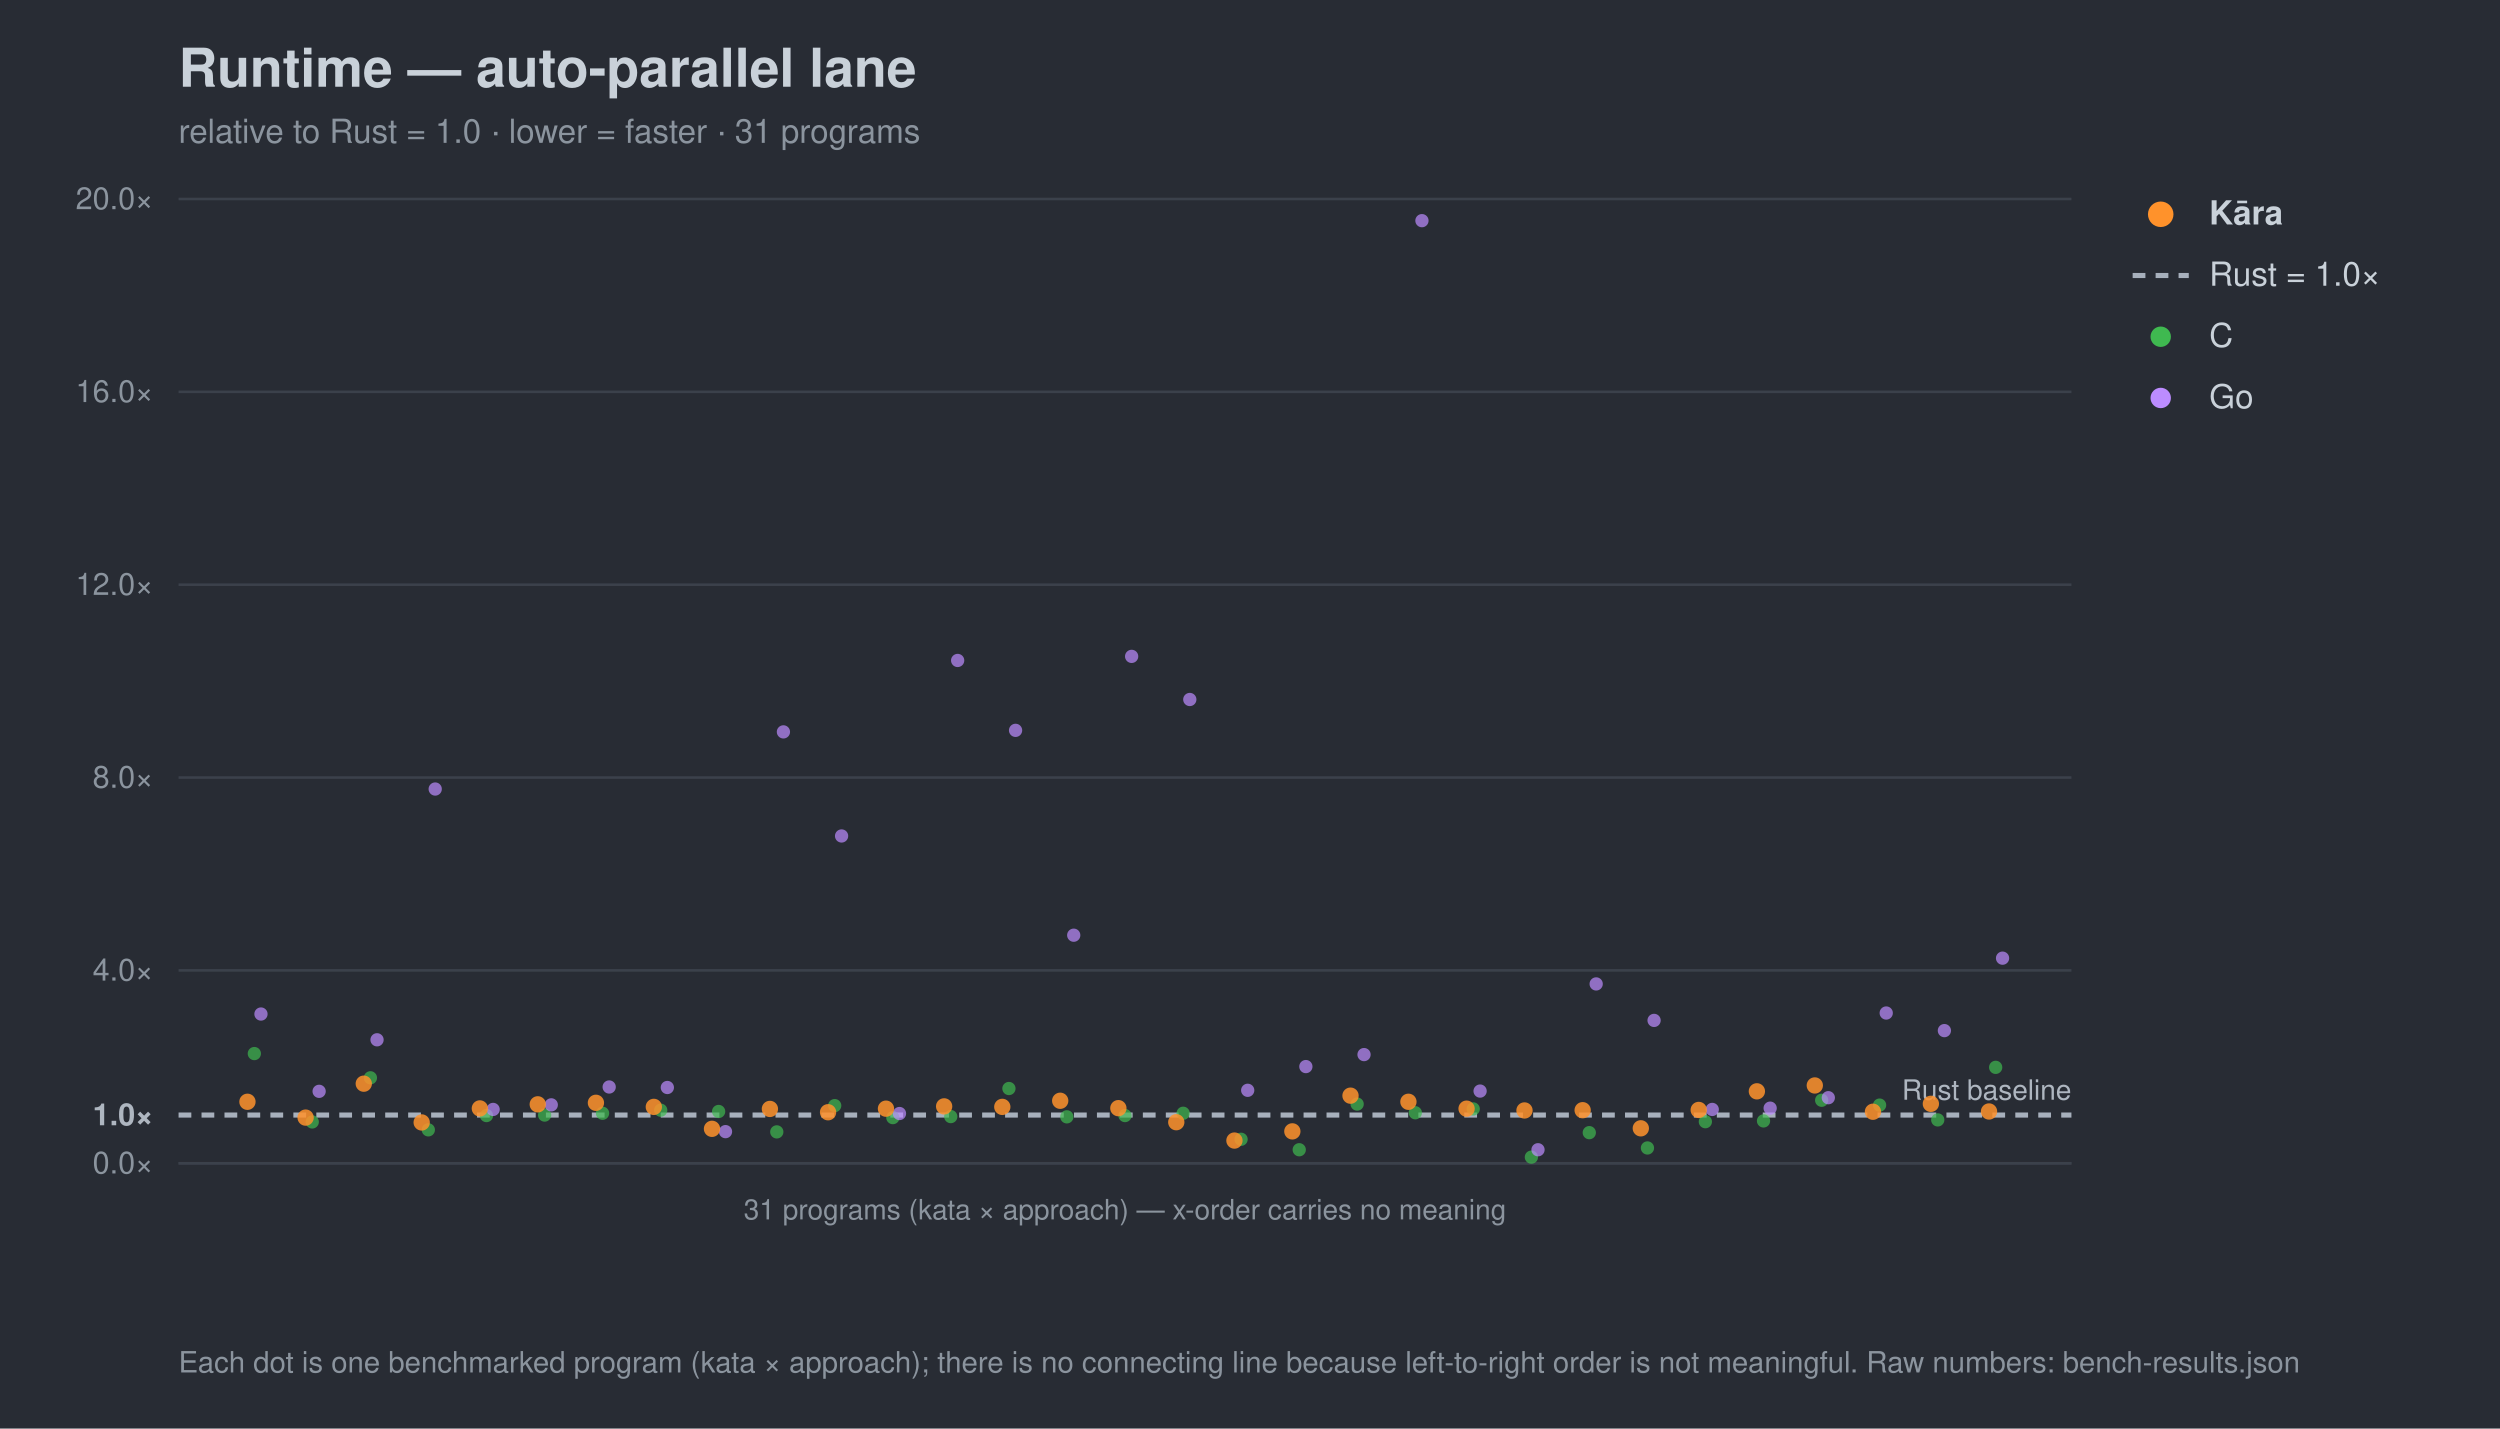
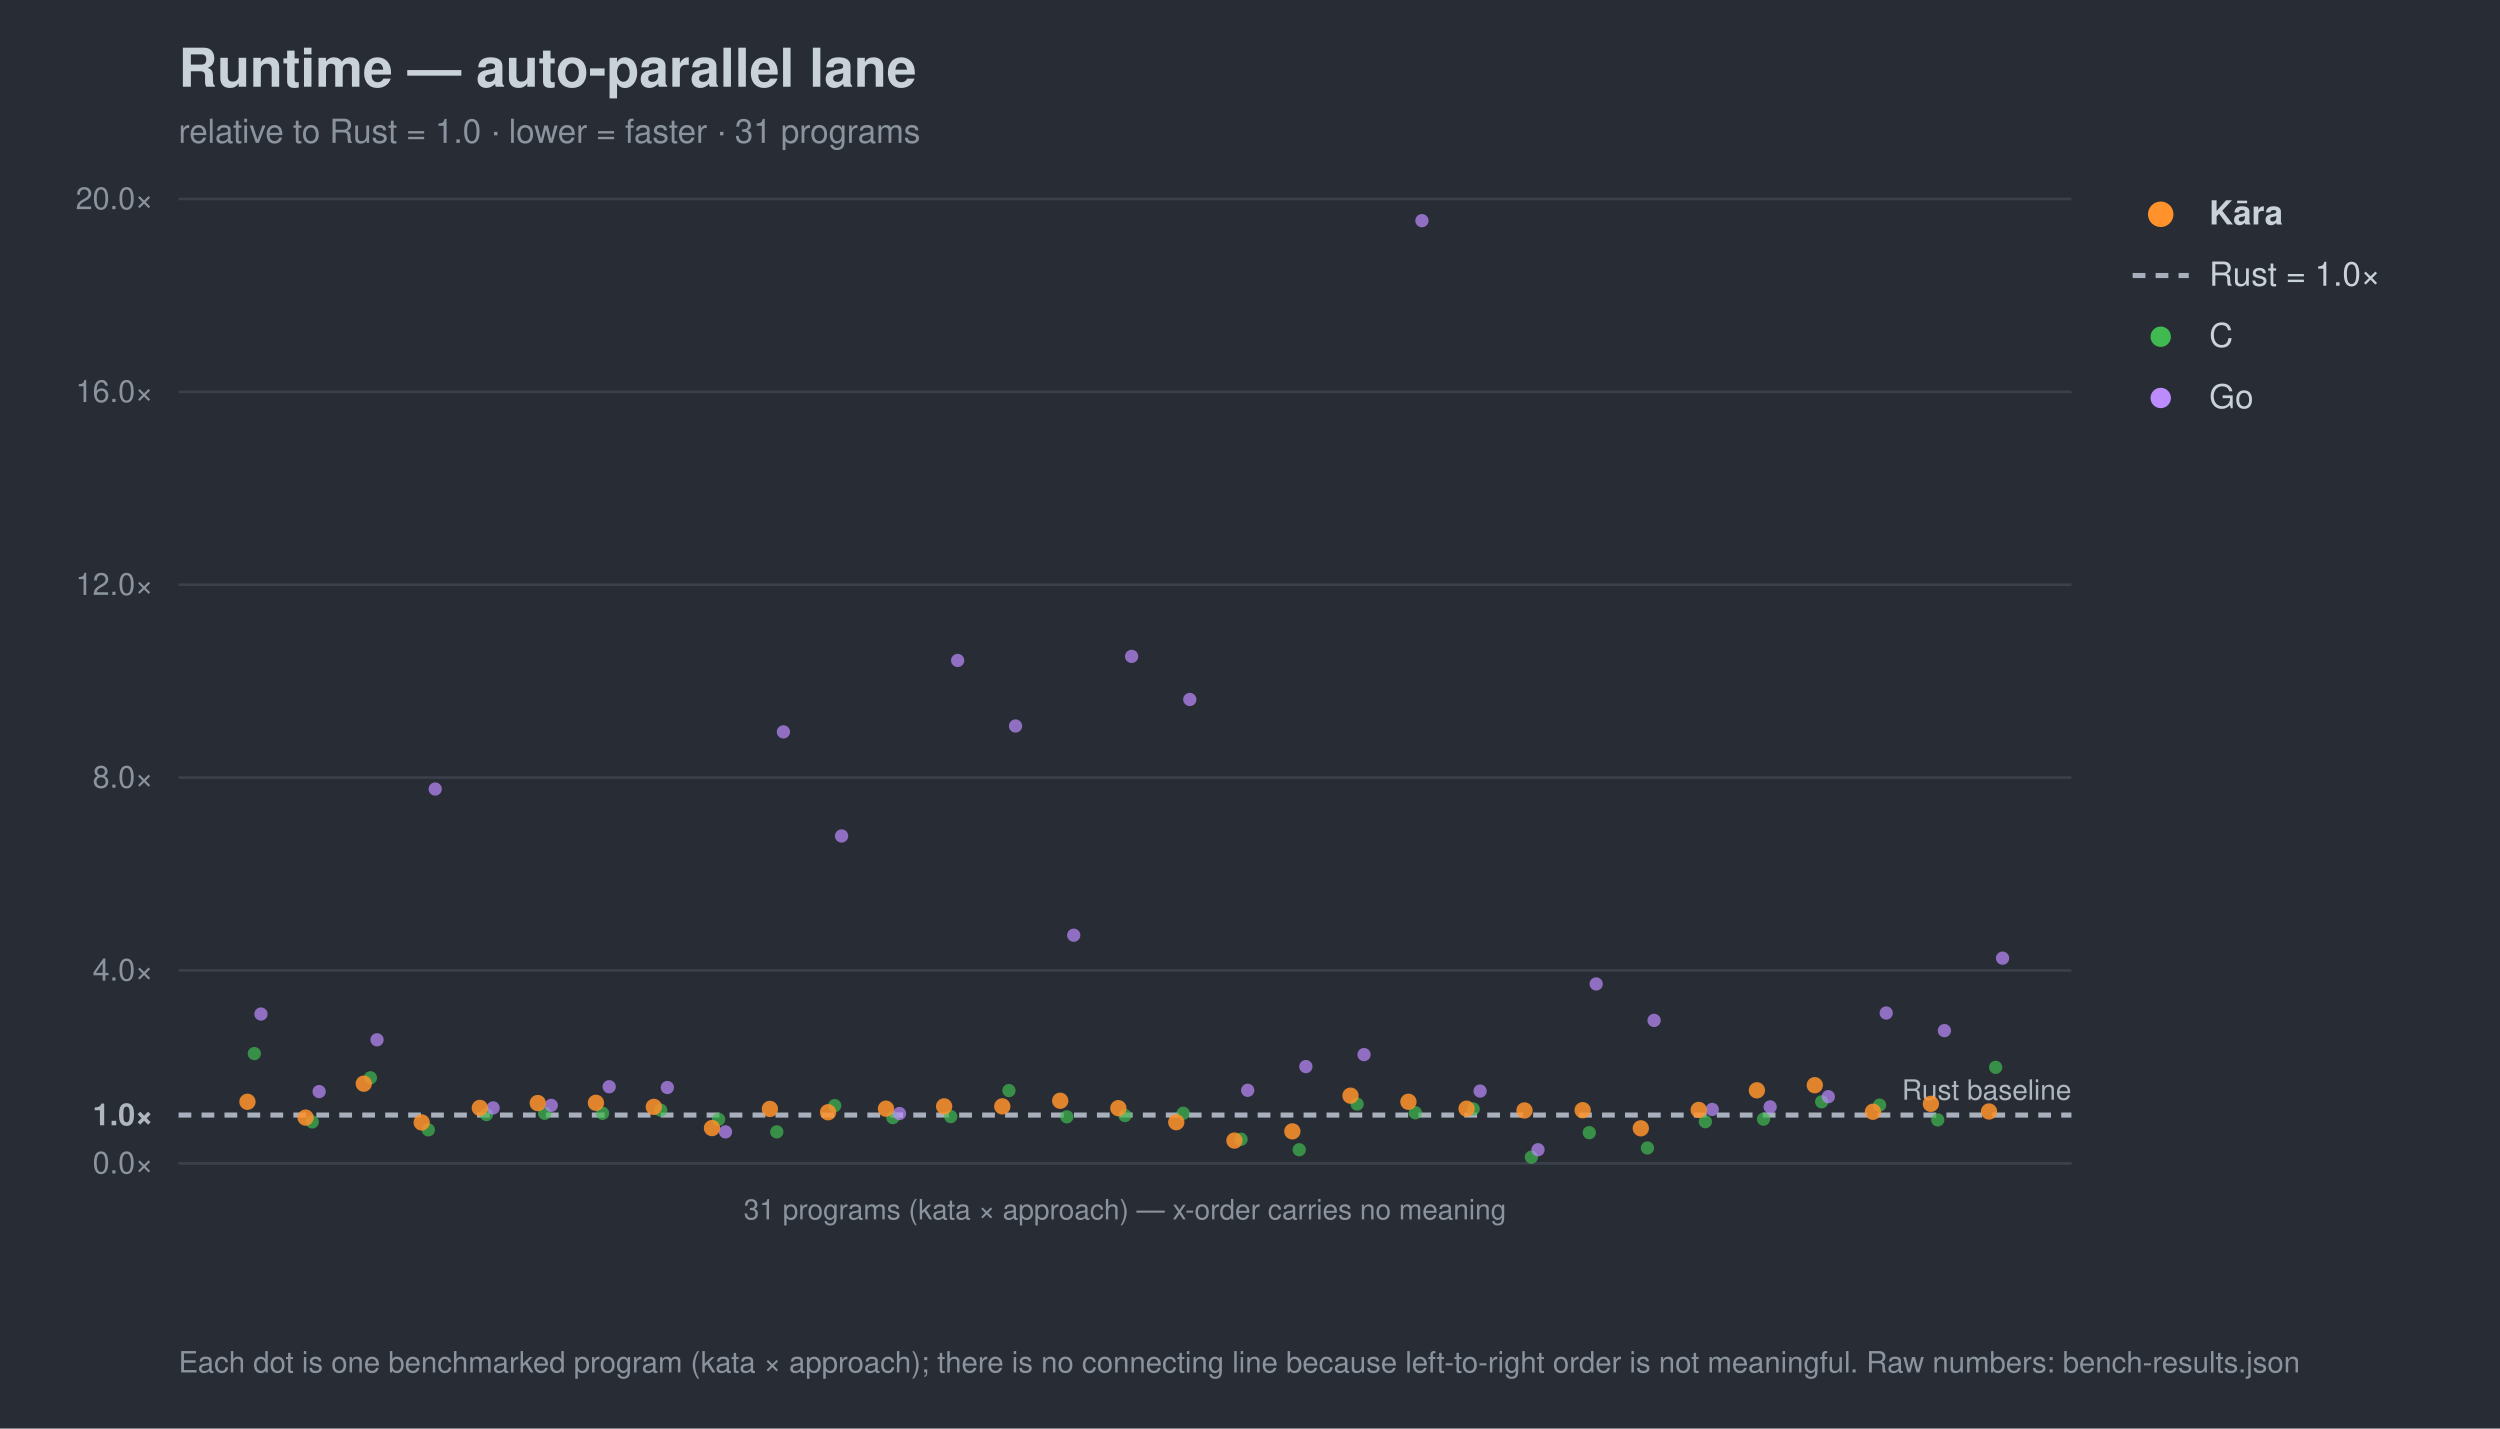
<svg xmlns="http://www.w3.org/2000/svg" width="980" height="560" viewBox="0 0 980 560" font-family="-apple-system,Segoe UI,Helvetica,Arial,sans-serif">
  <rect width="980" height="560" fill="#282c34" />
  <text x="70" y="34" font-size="21" font-weight="700" fill="#c9d1d9">Runtime — auto-parallel lane</text>
  <text x="70" y="56" font-size="13" fill="#8b949e">relative to Rust = 1.0 · lower = faster · 31 programs</text>
  <line x1="70" y1="456.0" x2="812" y2="456.0" stroke="#3b414b" stroke-width="1" />
  <text x="60" y="460.0" font-size="12" text-anchor="end" fill="#8b949e">0.0×</text>
  <line x1="70" y1="437.1" x2="812" y2="437.1" stroke="#a7b0bc" stroke-width="2" stroke-dasharray="5 4" />
  <text x="60" y="441.1" font-size="12" text-anchor="end" fill="#aeb6c0" font-weight="700">1.0×</text>
  <line x1="70" y1="380.4" x2="812" y2="380.4" stroke="#3b414b" stroke-width="1" />
  <text x="60" y="384.4" font-size="12" text-anchor="end" fill="#8b949e">4.0×</text>
  <line x1="70" y1="304.8" x2="812" y2="304.8" stroke="#3b414b" stroke-width="1" />
  <text x="60" y="308.8" font-size="12" text-anchor="end" fill="#8b949e">8.0×</text>
  <line x1="70" y1="229.2" x2="812" y2="229.2" stroke="#3b414b" stroke-width="1" />
  <text x="60" y="233.2" font-size="12" text-anchor="end" fill="#8b949e">12.0×</text>
  <line x1="70" y1="153.6" x2="812" y2="153.6" stroke="#3b414b" stroke-width="1" />
  <text x="60" y="157.6" font-size="12" text-anchor="end" fill="#8b949e">16.0×</text>
  <line x1="70" y1="78.0" x2="812" y2="78.0" stroke="#3b414b" stroke-width="1" />
  <text x="60" y="82.0" font-size="12" text-anchor="end" fill="#8b949e">20.0×</text>
  <text x="812" y="431.1" font-size="11" text-anchor="end" fill="#aeb6c0">Rust baseline</text>
  <line x1="70" y1="456" x2="812" y2="456" stroke="#3b414b" />
  <text x="441.0" y="478" font-size="11" text-anchor="middle" fill="#8b949e">31 programs (kata × approach) — x-order carries no meaning</text>
  <circle cx="99.7" cy="413.0" r="2.6" fill="#3fb950" opacity="0.7" />
  <circle cx="122.4" cy="439.8" r="2.6" fill="#3fb950" opacity="0.7" />
  <circle cx="145.2" cy="422.5" r="2.6" fill="#3fb950" opacity="0.7" />
  <circle cx="167.9" cy="442.9" r="2.6" fill="#3fb950" opacity="0.7" />
-   <circle cx="190.7" cy="437.3" r="2.6" fill="#3fb950" opacity="0.7" />
-   <circle cx="213.5" cy="437.1" r="2.6" fill="#3fb950" opacity="0.7" />
+   <circle cx="190.7" cy="436.9" r="2.6" fill="#3fb950" opacity="0.7" />
+   <circle cx="213.5" cy="436.4" r="2.6" fill="#3fb950" opacity="0.7" />
  <circle cx="236.2" cy="436.4" r="2.6" fill="#3fb950" opacity="0.7" />
  <circle cx="259.0" cy="435.2" r="2.6" fill="#3fb950" opacity="0.7" />
-   <circle cx="281.7" cy="435.7" r="2.6" fill="#3fb950" opacity="0.7" />
+   <circle cx="281.7" cy="438.8" r="2.6" fill="#3fb950" opacity="0.7" />
  <circle cx="304.5" cy="443.7" r="2.6" fill="#3fb950" opacity="0.7" />
  <circle cx="327.2" cy="433.4" r="2.6" fill="#3fb950" opacity="0.7" />
  <circle cx="350.0" cy="438.1" r="2.6" fill="#3fb950" opacity="0.7" />
  <circle cx="372.7" cy="437.7" r="2.6" fill="#3fb950" opacity="0.7" />
-   <circle cx="395.5" cy="426.7" r="2.6" fill="#3fb950" opacity="0.7" />
+   <circle cx="395.5" cy="427.5" r="2.6" fill="#3fb950" opacity="0.7" />
  <circle cx="418.2" cy="437.8" r="2.6" fill="#3fb950" opacity="0.7" />
  <circle cx="441.0" cy="437.3" r="2.6" fill="#3fb950" opacity="0.7" />
  <circle cx="463.8" cy="436.4" r="2.6" fill="#3fb950" opacity="0.7" />
  <circle cx="486.5" cy="446.6" r="2.6" fill="#3fb950" opacity="0.7" />
  <circle cx="509.3" cy="450.7" r="2.6" fill="#3fb950" opacity="0.7" />
  <circle cx="532.0" cy="432.8" r="2.6" fill="#3fb950" opacity="0.7" />
  <circle cx="554.8" cy="436.2" r="2.6" fill="#3fb950" opacity="0.7" />
  <circle cx="577.5" cy="434.7" r="2.6" fill="#3fb950" opacity="0.7" />
  <circle cx="600.3" cy="453.6" r="2.6" fill="#3fb950" opacity="0.7" />
  <circle cx="623.0" cy="444.0" r="2.6" fill="#3fb950" opacity="0.7" />
  <circle cx="645.8" cy="450.0" r="2.6" fill="#3fb950" opacity="0.7" />
  <circle cx="668.5" cy="439.7" r="2.6" fill="#3fb950" opacity="0.7" />
-   <circle cx="691.3" cy="439.4" r="2.6" fill="#3fb950" opacity="0.7" />
-   <circle cx="714.1" cy="431.3" r="2.6" fill="#3fb950" opacity="0.7" />
+   <circle cx="691.3" cy="438.7" r="2.6" fill="#3fb950" opacity="0.7" />
+   <circle cx="714.1" cy="431.9" r="2.6" fill="#3fb950" opacity="0.7" />
  <circle cx="736.8" cy="433.2" r="2.6" fill="#3fb950" opacity="0.7" />
  <circle cx="759.6" cy="439.0" r="2.6" fill="#3fb950" opacity="0.7" />
  <circle cx="782.3" cy="418.4" r="2.6" fill="#3fb950" opacity="0.7" />
  <circle cx="102.3" cy="397.5" r="2.6" fill="#bc8cff" opacity="0.7" />
-   <circle cx="125.1" cy="427.8" r="2.6" fill="#bc8cff" opacity="0.7" />
+   <circle cx="125.1" cy="427.9" r="2.6" fill="#bc8cff" opacity="0.7" />
  <circle cx="147.8" cy="407.6" r="2.6" fill="#bc8cff" opacity="0.7" />
  <circle cx="170.6" cy="309.3" r="2.6" fill="#bc8cff" opacity="0.7" />
-   <circle cx="193.3" cy="434.9" r="2.6" fill="#bc8cff" opacity="0.7" />
-   <circle cx="216.1" cy="433.1" r="2.6" fill="#bc8cff" opacity="0.7" />
-   <circle cx="238.8" cy="426.1" r="2.6" fill="#bc8cff" opacity="0.7" />
+   <circle cx="193.3" cy="434.3" r="2.6" fill="#bc8cff" opacity="0.7" />
+   <circle cx="216.1" cy="433.3" r="2.6" fill="#bc8cff" opacity="0.7" />
+   <circle cx="238.8" cy="426.0" r="2.6" fill="#bc8cff" opacity="0.7" />
  <circle cx="261.6" cy="426.3" r="2.6" fill="#bc8cff" opacity="0.7" />
-   <circle cx="284.4" cy="443.6" r="2.6" fill="#bc8cff" opacity="0.7" />
+   <circle cx="284.4" cy="443.7" r="2.6" fill="#bc8cff" opacity="0.7" />
  <circle cx="307.1" cy="286.9" r="2.6" fill="#bc8cff" opacity="0.7" />
  <circle cx="329.9" cy="327.7" r="2.6" fill="#bc8cff" opacity="0.7" />
  <circle cx="352.6" cy="436.5" r="2.6" fill="#bc8cff" opacity="0.7" />
  <circle cx="375.4" cy="258.9" r="2.6" fill="#bc8cff" opacity="0.7" />
-   <circle cx="398.1" cy="286.3" r="2.6" fill="#bc8cff" opacity="0.7" />
+   <circle cx="398.1" cy="284.6" r="2.6" fill="#bc8cff" opacity="0.7" />
  <circle cx="420.9" cy="366.6" r="2.6" fill="#bc8cff" opacity="0.7" />
  <circle cx="443.6" cy="257.3" r="2.6" fill="#bc8cff" opacity="0.7" />
  <circle cx="466.4" cy="274.2" r="2.6" fill="#bc8cff" opacity="0.7" />
  <circle cx="489.1" cy="427.4" r="2.6" fill="#bc8cff" opacity="0.7" />
  <circle cx="511.9" cy="418.1" r="2.6" fill="#bc8cff" opacity="0.7" />
  <circle cx="534.7" cy="413.4" r="2.6" fill="#bc8cff" opacity="0.7" />
  <circle cx="557.4" cy="86.5" r="2.6" fill="#bc8cff" opacity="0.7" />
  <circle cx="580.2" cy="427.7" r="2.6" fill="#bc8cff" opacity="0.7" />
  <circle cx="602.9" cy="450.7" r="2.6" fill="#bc8cff" opacity="0.7" />
  <circle cx="625.7" cy="385.7" r="2.6" fill="#bc8cff" opacity="0.7" />
  <circle cx="648.4" cy="400.0" r="2.6" fill="#bc8cff" opacity="0.7" />
  <circle cx="671.2" cy="434.9" r="2.6" fill="#bc8cff" opacity="0.7" />
-   <circle cx="693.9" cy="434.4" r="2.6" fill="#bc8cff" opacity="0.7" />
-   <circle cx="716.7" cy="430.3" r="2.6" fill="#bc8cff" opacity="0.7" />
+   <circle cx="693.9" cy="433.9" r="2.6" fill="#bc8cff" opacity="0.7" />
+   <circle cx="716.7" cy="429.9" r="2.6" fill="#bc8cff" opacity="0.7" />
  <circle cx="739.4" cy="397.1" r="2.6" fill="#bc8cff" opacity="0.7" />
  <circle cx="762.2" cy="404.0" r="2.6" fill="#bc8cff" opacity="0.7" />
  <circle cx="785.0" cy="375.6" r="2.6" fill="#bc8cff" opacity="0.7" />
  <circle cx="97.0" cy="431.9" r="3.2" fill="#ff922b" opacity="0.85" />
  <circle cx="119.8" cy="438.1" r="3.2" fill="#ff922b" opacity="0.85" />
  <circle cx="142.6" cy="424.8" r="3.2" fill="#ff922b" opacity="0.85" />
  <circle cx="165.3" cy="440.0" r="3.2" fill="#ff922b" opacity="0.85" />
-   <circle cx="188.1" cy="434.5" r="3.2" fill="#ff922b" opacity="0.85" />
-   <circle cx="210.8" cy="432.9" r="3.2" fill="#ff922b" opacity="0.85" />
+   <circle cx="188.1" cy="434.3" r="3.2" fill="#ff922b" opacity="0.85" />
+   <circle cx="210.8" cy="432.4" r="3.2" fill="#ff922b" opacity="0.85" />
  <circle cx="233.6" cy="432.3" r="3.2" fill="#ff922b" opacity="0.85" />
  <circle cx="256.3" cy="433.9" r="3.2" fill="#ff922b" opacity="0.85" />
-   <circle cx="279.1" cy="442.5" r="3.2" fill="#ff922b" opacity="0.85" />
+   <circle cx="279.1" cy="442.2" r="3.2" fill="#ff922b" opacity="0.85" />
  <circle cx="301.8" cy="434.7" r="3.2" fill="#ff922b" opacity="0.85" />
  <circle cx="324.6" cy="436.0" r="3.2" fill="#ff922b" opacity="0.85" />
  <circle cx="347.3" cy="434.6" r="3.2" fill="#ff922b" opacity="0.85" />
  <circle cx="370.1" cy="433.7" r="3.2" fill="#ff922b" opacity="0.85" />
-   <circle cx="392.9" cy="433.9" r="3.2" fill="#ff922b" opacity="0.85" />
+   <circle cx="392.9" cy="433.7" r="3.2" fill="#ff922b" opacity="0.85" />
  <circle cx="415.6" cy="431.5" r="3.2" fill="#ff922b" opacity="0.85" />
  <circle cx="438.4" cy="434.4" r="3.2" fill="#ff922b" opacity="0.85" />
  <circle cx="461.1" cy="439.9" r="3.2" fill="#ff922b" opacity="0.85" />
  <circle cx="483.9" cy="447.1" r="3.2" fill="#ff922b" opacity="0.85" />
  <circle cx="506.6" cy="443.5" r="3.2" fill="#ff922b" opacity="0.85" />
  <circle cx="529.4" cy="429.5" r="3.2" fill="#ff922b" opacity="0.85" />
  <circle cx="552.1" cy="431.9" r="3.2" fill="#ff922b" opacity="0.85" />
  <circle cx="574.9" cy="434.6" r="3.2" fill="#ff922b" opacity="0.85" />
  <circle cx="597.6" cy="435.3" r="3.2" fill="#ff922b" opacity="0.85" />
  <circle cx="620.4" cy="435.2" r="3.2" fill="#ff922b" opacity="0.85" />
  <circle cx="643.2" cy="442.3" r="3.2" fill="#ff922b" opacity="0.85" />
  <circle cx="665.9" cy="435.1" r="3.2" fill="#ff922b" opacity="0.85" />
-   <circle cx="688.7" cy="427.8" r="3.2" fill="#ff922b" opacity="0.85" />
-   <circle cx="711.4" cy="425.5" r="3.2" fill="#ff922b" opacity="0.85" />
+   <circle cx="688.7" cy="427.4" r="3.2" fill="#ff922b" opacity="0.85" />
+   <circle cx="711.4" cy="425.4" r="3.2" fill="#ff922b" opacity="0.85" />
  <circle cx="734.2" cy="435.8" r="3.2" fill="#ff922b" opacity="0.85" />
  <circle cx="756.9" cy="432.7" r="3.2" fill="#ff922b" opacity="0.85" />
  <circle cx="779.7" cy="435.7" r="3.2" fill="#ff922b" opacity="0.85" />
  <circle cx="847" cy="84" r="5" fill="#ff922b" />
  <text x="866" y="88" font-size="13" fill="#c9d1d9" font-weight="700">Kāra</text>
  <line x1="836" y1="108" x2="858" y2="108" stroke="#a7b0bc" stroke-width="2" stroke-dasharray="5 4" />
  <text x="866" y="112" font-size="13" fill="#c9d1d9" font-weight="400">Rust = 1.0×</text>
  <circle cx="847" cy="132" r="4" fill="#3fb950" />
  <text x="866" y="136" font-size="13" fill="#c9d1d9" font-weight="400">C</text>
  <circle cx="847" cy="156" r="4" fill="#bc8cff" />
  <text x="866" y="160" font-size="13" fill="#c9d1d9" font-weight="400">Go</text>
  <text x="70" y="538" font-size="11.5" fill="#8b949e">Each dot is one benchmarked program (kata × approach); there is no connecting line because left-to-right order is not meaningful. Raw numbers: bench-results.json</text>
</svg>
